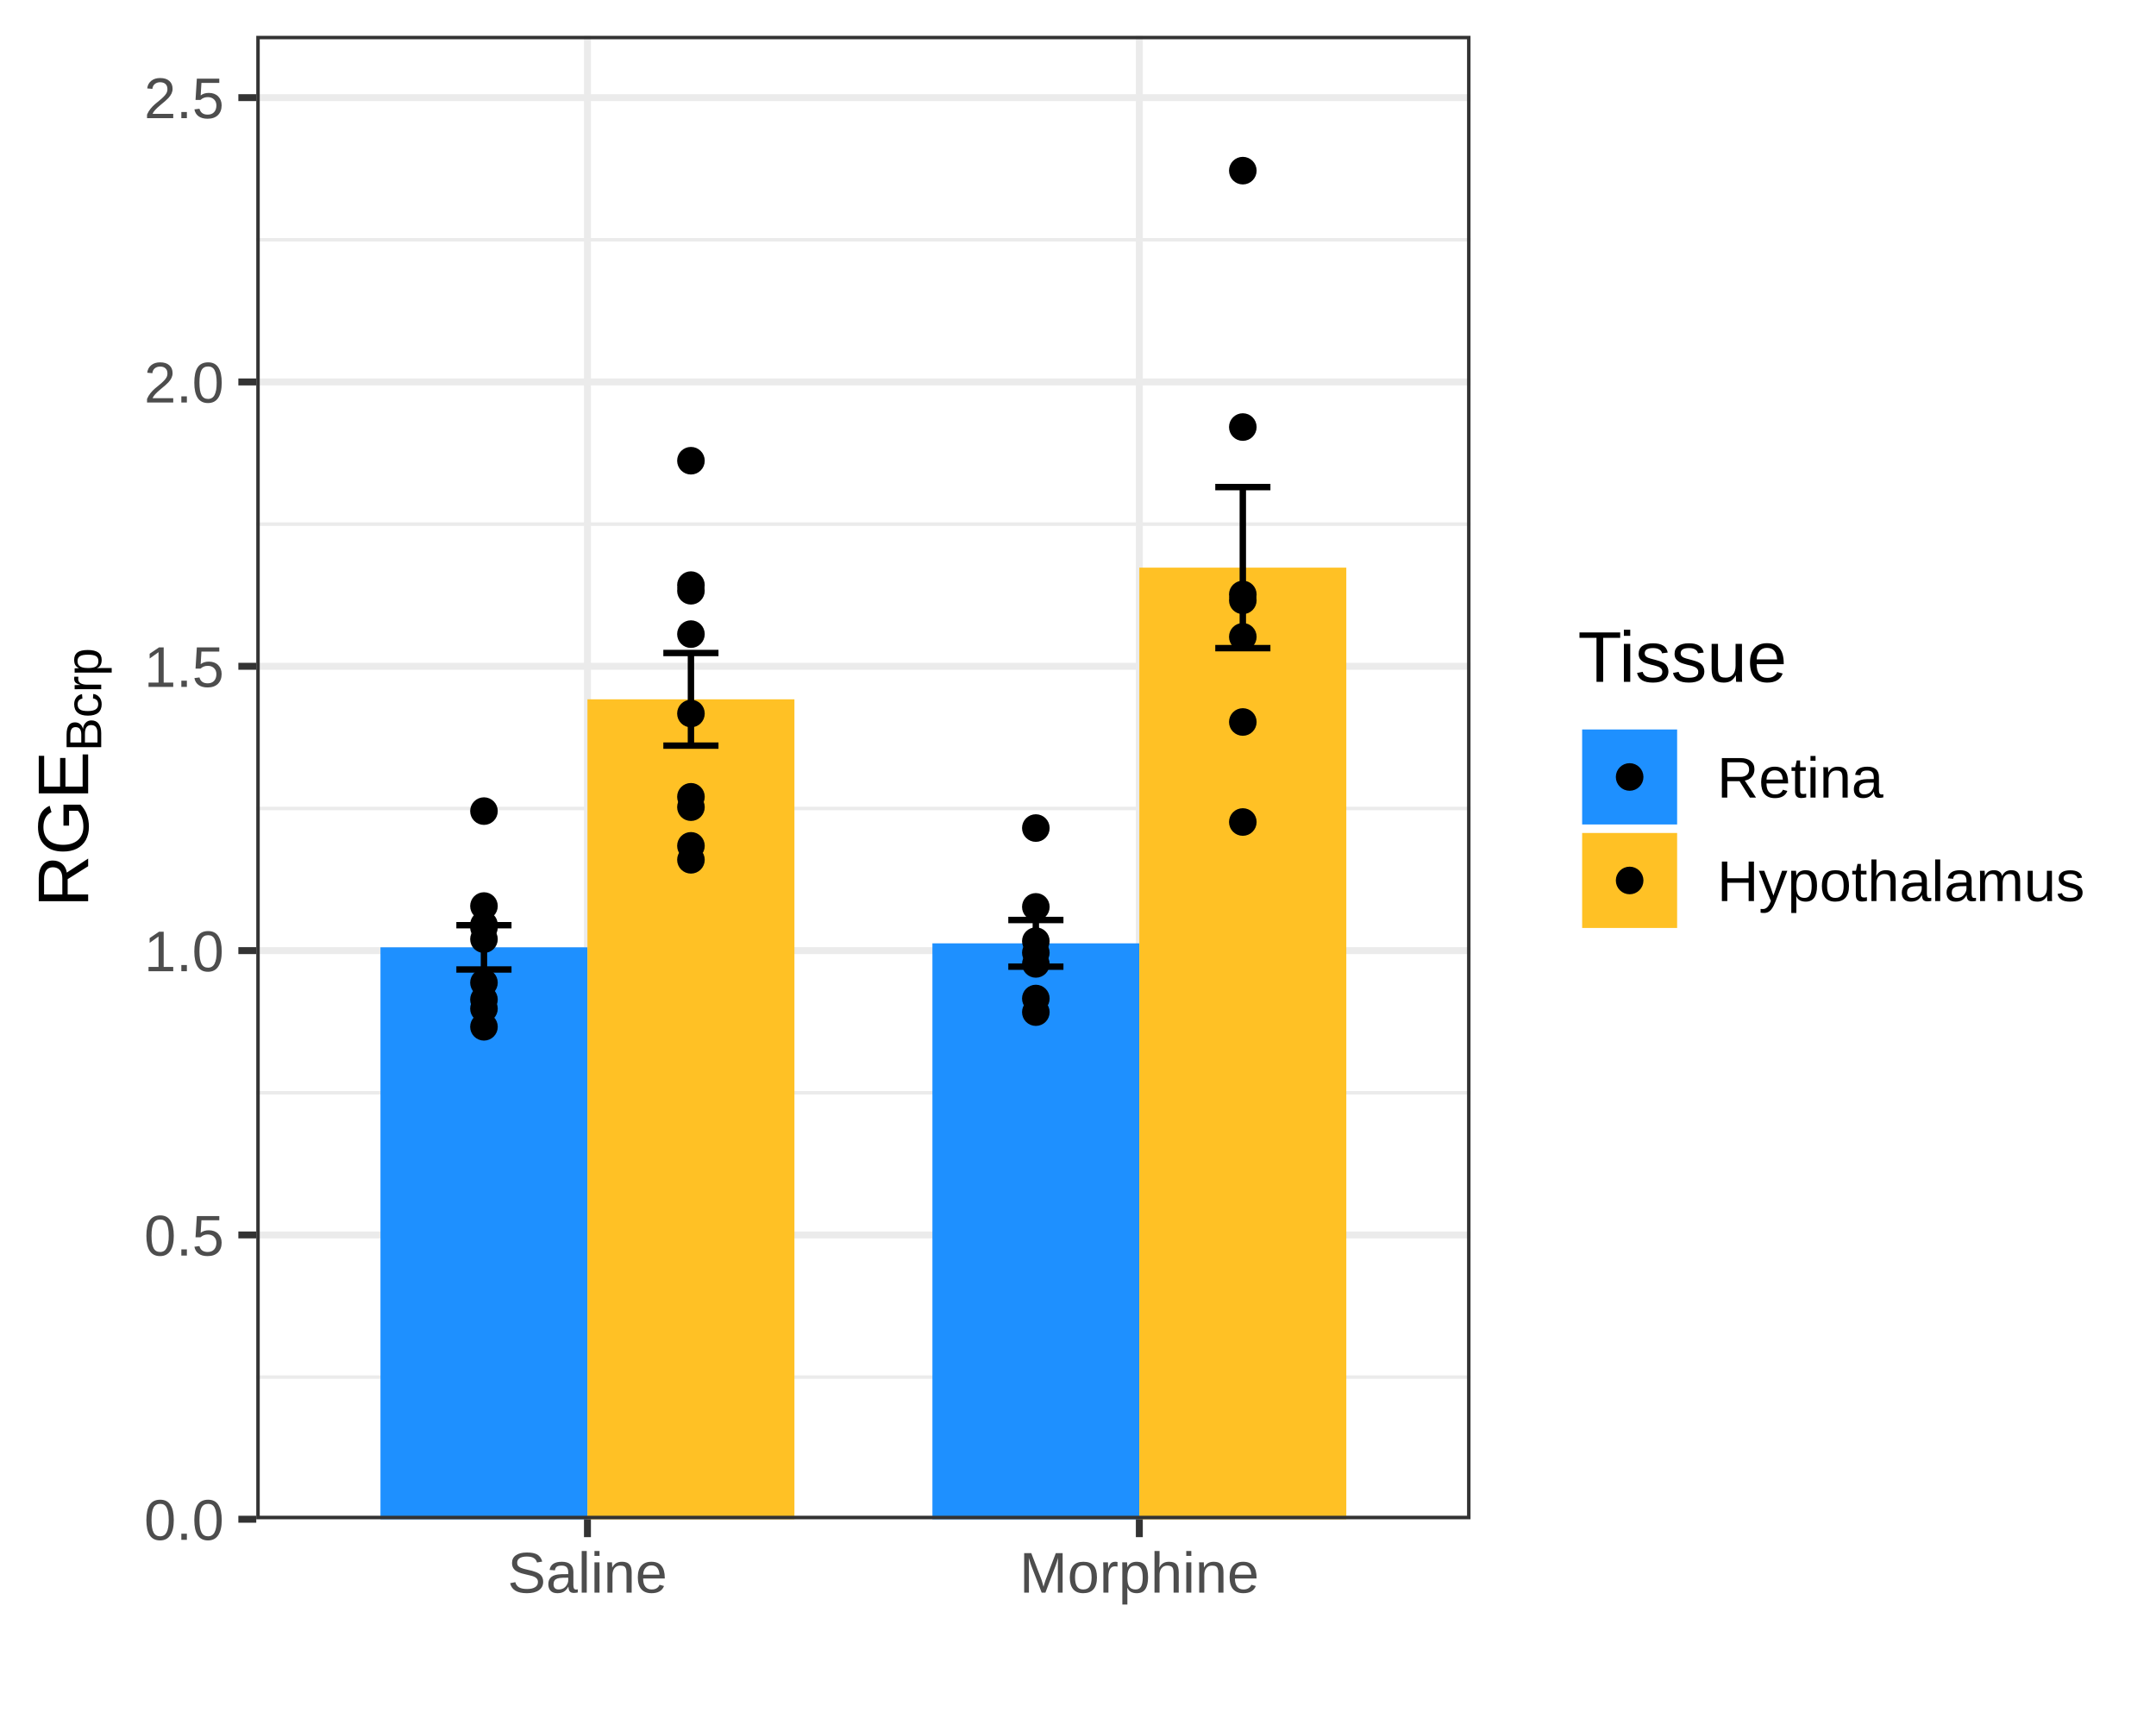
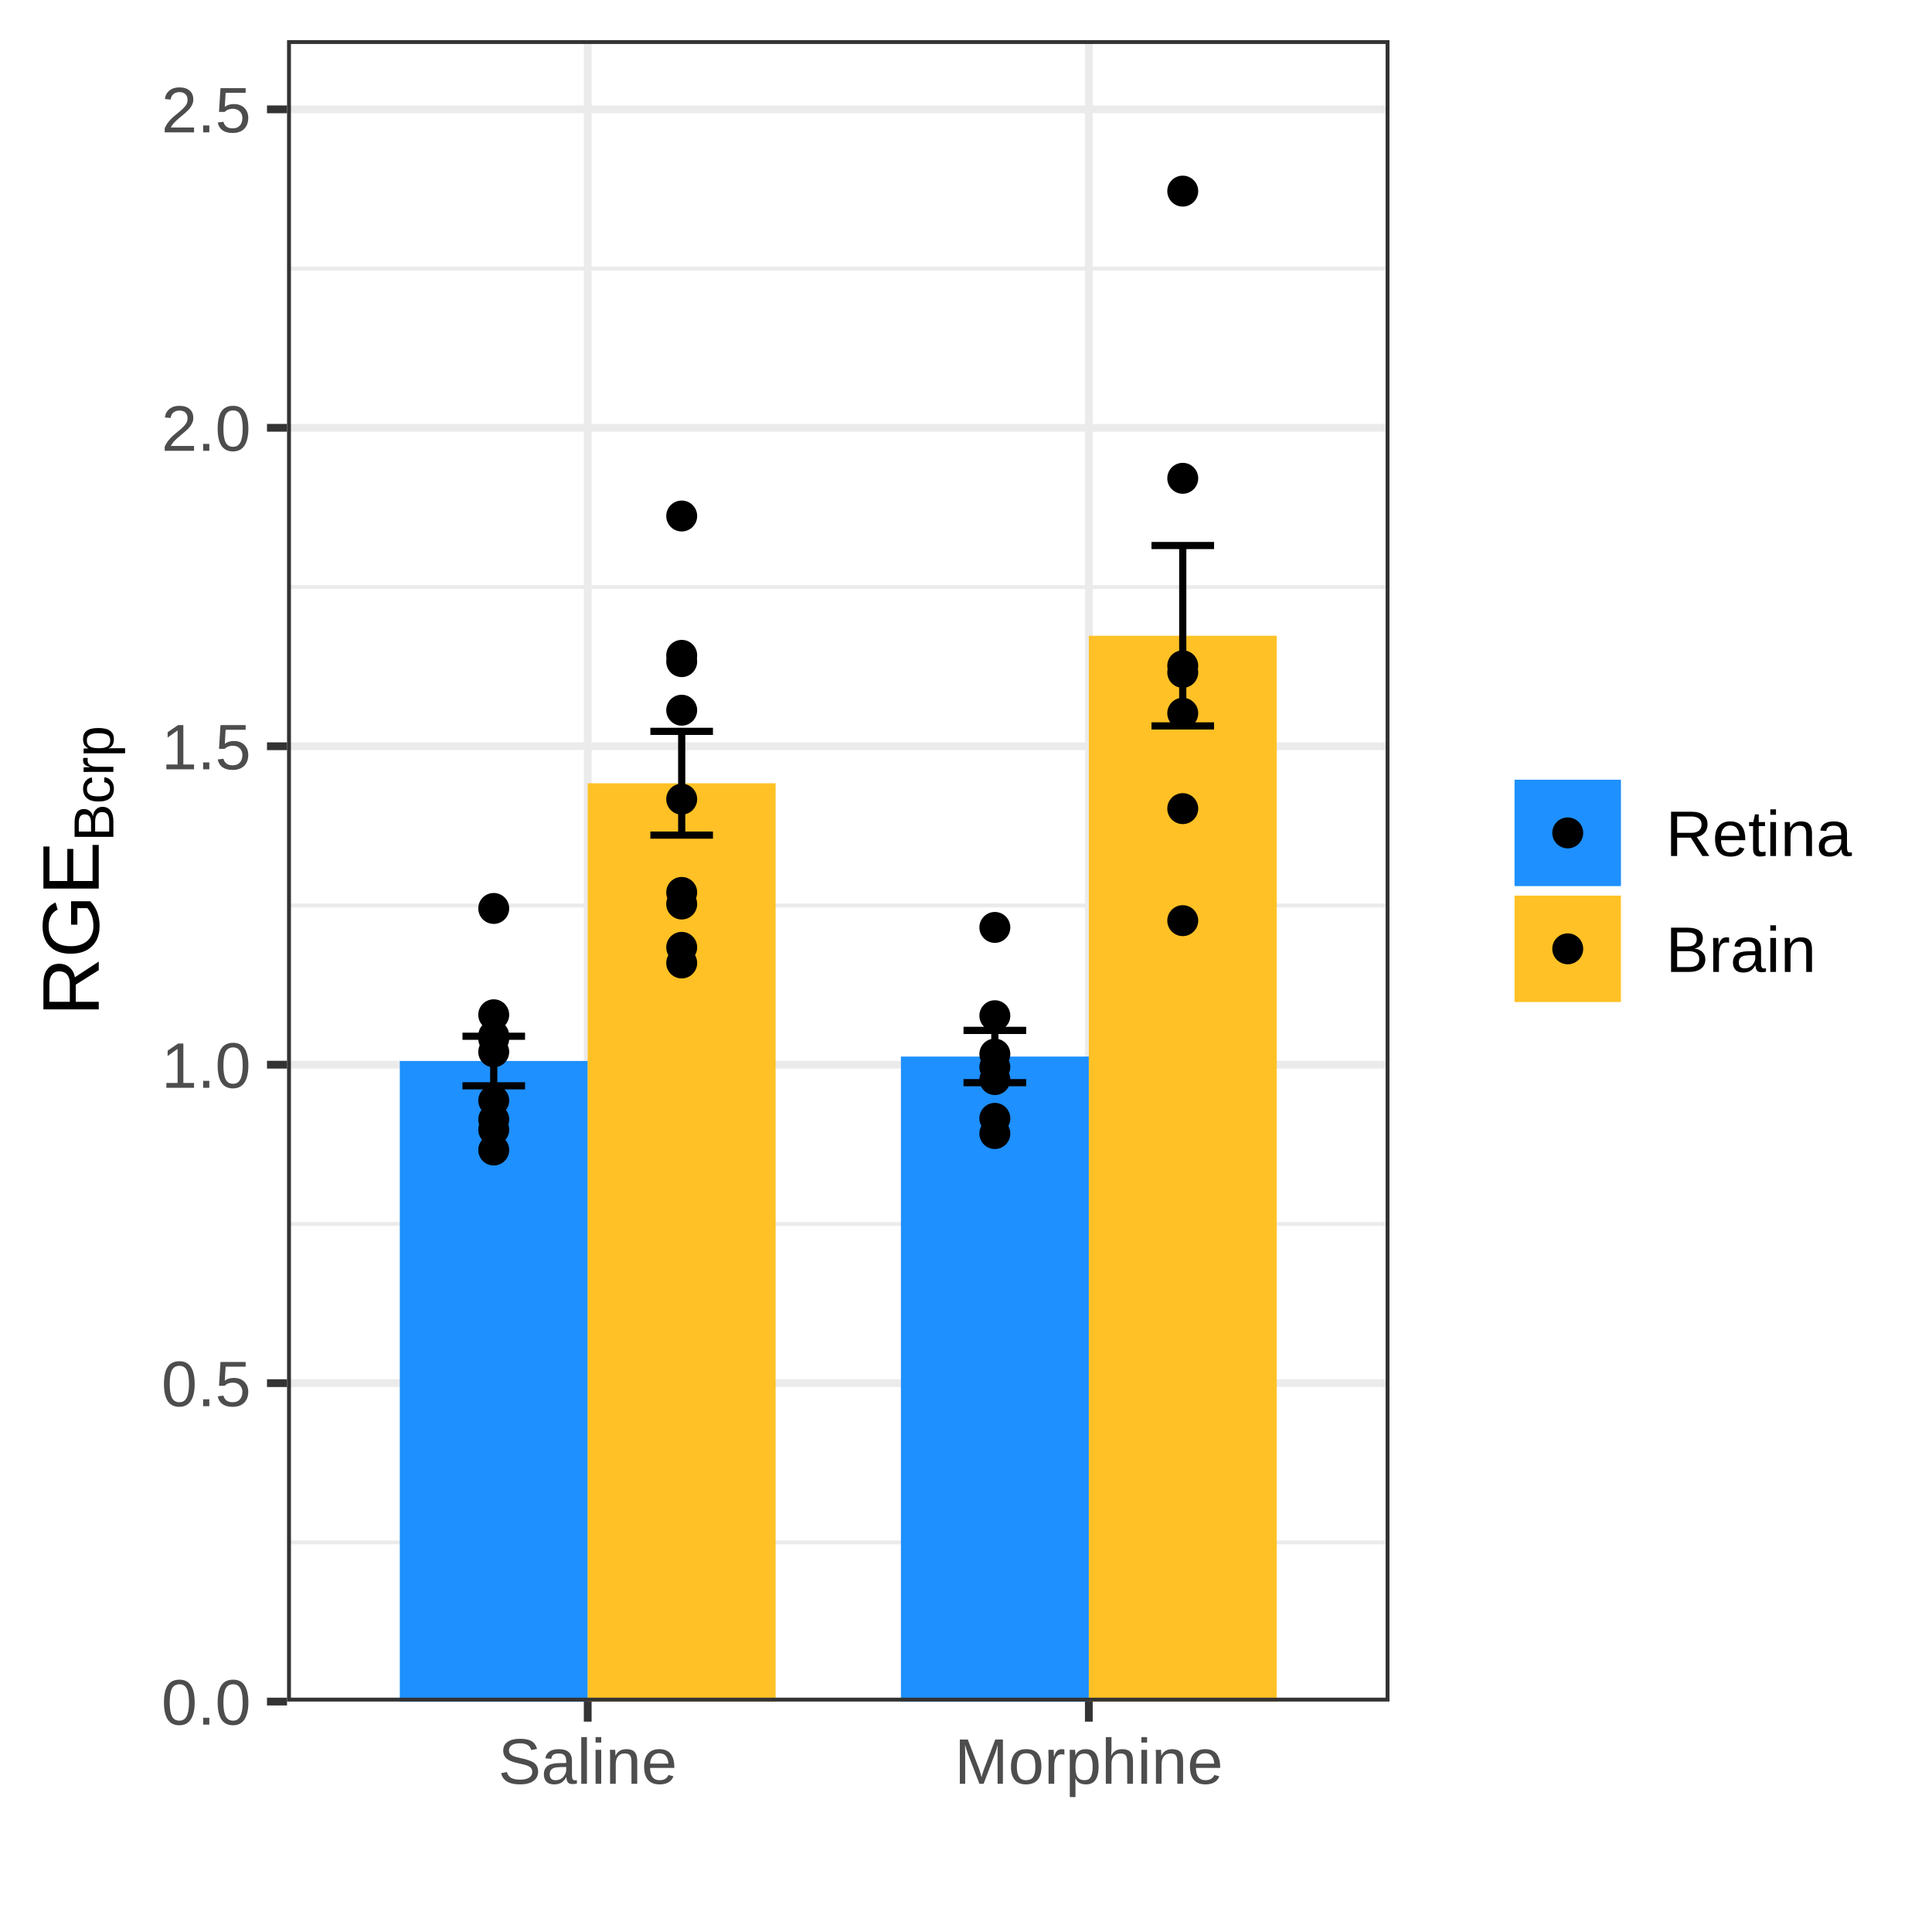
- <svg xmlns="http://www.w3.org/2000/svg" class="svglite" width="360.00pt" height="288.00pt" viewBox="0 0 360.00 288.00">
+ <svg xmlns="http://www.w3.org/2000/svg" class="svglite" width="288.00pt" height="288.00pt" viewBox="0 0 288.00 288.00">
  <defs>
    <style type="text/css">
    .svglite line, .svglite polyline, .svglite polygon, .svglite path, .svglite rect, .svglite circle {
      fill: none;
      stroke: #000000;
      stroke-linecap: round;
      stroke-linejoin: round;
      stroke-miterlimit: 10.00;
    }
-     .svglite text {
-       white-space: pre;
-     }
  </style>
  </defs>
-   <rect width="100%" height="100%" style="stroke: none; fill: none;" />
+   <rect width="100%" height="100%" style="stroke: none; fill: #FFFFFF;" />
  <defs>
-     <clipPath id="cpMC4wMHwzNjAuMDB8MC4wMHwyODguMDA=">
-       <rect x="0.00" y="0.00" width="360.00" height="288.00" />
+     <clipPath id="cpMC4wMHwyODguMDB8MC4wMHwyODguMDA=">
+       <rect x="0.00" y="0.00" width="288.00" height="288.00" />
    </clipPath>
  </defs>
-   <g clip-path="url(#cpMC4wMHwzNjAuMDB8MC4wMHwyODguMDA=)">
-     <rect x="0.00" y="0.00" width="360.00" height="288.00" style="stroke-width: 1.16; stroke: #FFFFFF; fill: #FFFFFF;" />
+   <g clip-path="url(#cpMC4wMHwyODguMDB8MC4wMHwyODguMDA=)">
+     <rect x="0.00" y="0.00" width="288.00" height="288.00" style="stroke-width: 1.16; stroke: #FFFFFF; fill: #FFFFFF;" />
  </g>
  <defs>
-     <clipPath id="cpNDIuNzl8MjQ1LjU0fDUuOTh8MjUzLjY1">
-       <rect x="42.79" y="5.98" width="202.75" height="247.67" />
+     <clipPath id="cpNDIuNzl8MjA3LjEzfDUuOTh8MjUzLjY1">
+       <rect x="42.79" y="5.98" width="164.34" height="247.67" />
    </clipPath>
  </defs>
-   <g clip-path="url(#cpNDIuNzl8MjQ1LjU0fDUuOTh8MjUzLjY1)">
-     <rect x="42.79" y="5.98" width="202.75" height="247.67" style="stroke-width: 1.16; stroke: none; fill: #FFFFFF;" />
-     <polyline points="42.79,229.92 245.54,229.92 " style="stroke-width: 0.58; stroke: #EBEBEB; stroke-linecap: butt;" />
-     <polyline points="42.79,182.45 245.54,182.45 " style="stroke-width: 0.58; stroke: #EBEBEB; stroke-linecap: butt;" />
-     <polyline points="42.79,134.98 245.54,134.98 " style="stroke-width: 0.58; stroke: #EBEBEB; stroke-linecap: butt;" />
-     <polyline points="42.79,87.51 245.54,87.51 " style="stroke-width: 0.58; stroke: #EBEBEB; stroke-linecap: butt;" />
-     <polyline points="42.79,40.03 245.54,40.03 " style="stroke-width: 0.58; stroke: #EBEBEB; stroke-linecap: butt;" />
-     <polyline points="42.79,253.65 245.54,253.65 " style="stroke-width: 1.16; stroke: #EBEBEB; stroke-linecap: butt;" />
-     <polyline points="42.79,206.18 245.54,206.18 " style="stroke-width: 1.16; stroke: #EBEBEB; stroke-linecap: butt;" />
-     <polyline points="42.79,158.71 245.54,158.71 " style="stroke-width: 1.16; stroke: #EBEBEB; stroke-linecap: butt;" />
-     <polyline points="42.79,111.24 245.54,111.24 " style="stroke-width: 1.16; stroke: #EBEBEB; stroke-linecap: butt;" />
-     <polyline points="42.79,63.77 245.54,63.77 " style="stroke-width: 1.16; stroke: #EBEBEB; stroke-linecap: butt;" />
-     <polyline points="42.79,16.30 245.54,16.30 " style="stroke-width: 1.16; stroke: #EBEBEB; stroke-linecap: butt;" />
-     <polyline points="98.09,253.65 98.09,5.98 " style="stroke-width: 1.16; stroke: #EBEBEB; stroke-linecap: butt;" />
-     <polyline points="190.24,253.65 190.24,5.98 " style="stroke-width: 1.16; stroke: #EBEBEB; stroke-linecap: butt;" />
-     <rect x="63.53" y="158.16" width="34.56" height="95.49" style="stroke-width: 1.07; stroke: none; stroke-linecap: square; stroke-linejoin: miter; fill: #1E90FF;" />
-     <rect x="98.09" y="116.76" width="34.56" height="136.90" style="stroke-width: 1.07; stroke: none; stroke-linecap: square; stroke-linejoin: miter; fill: #FFC125;" />
-     <rect x="155.69" y="157.50" width="34.56" height="96.16" style="stroke-width: 1.07; stroke: none; stroke-linecap: square; stroke-linejoin: miter; fill: #1E90FF;" />
-     <rect x="190.24" y="94.77" width="34.56" height="158.89" style="stroke-width: 1.07; stroke: none; stroke-linecap: square; stroke-linejoin: miter; fill: #FFC125;" />
-     <polyline points="76.20,154.47 85.41,154.47 " style="stroke-width: 1.07; stroke-linecap: butt;" />
-     <polyline points="80.81,154.47 80.81,161.86 " style="stroke-width: 1.07; stroke-linecap: butt;" />
-     <polyline points="76.20,161.86 85.41,161.86 " style="stroke-width: 1.07; stroke-linecap: butt;" />
-     <polyline points="110.76,109.02 119.97,109.02 " style="stroke-width: 1.07; stroke-linecap: butt;" />
-     <polyline points="115.37,109.02 115.37,124.49 " style="stroke-width: 1.07; stroke-linecap: butt;" />
-     <polyline points="110.76,124.49 119.97,124.49 " style="stroke-width: 1.07; stroke-linecap: butt;" />
-     <polyline points="168.36,153.60 177.57,153.60 " style="stroke-width: 1.07; stroke-linecap: butt;" />
-     <polyline points="172.96,153.60 172.96,161.39 " style="stroke-width: 1.07; stroke-linecap: butt;" />
-     <polyline points="168.36,161.39 177.57,161.39 " style="stroke-width: 1.07; stroke-linecap: butt;" />
-     <polyline points="202.92,81.32 212.13,81.32 " style="stroke-width: 1.07; stroke-linecap: butt;" />
-     <polyline points="207.52,81.32 207.52,108.21 " style="stroke-width: 1.07; stroke-linecap: butt;" />
-     <polyline points="202.92,108.21 212.13,108.21 " style="stroke-width: 1.07; stroke-linecap: butt;" />
-     <circle cx="207.52" cy="100.23" r="1.95" style="stroke-width: 0.71; fill: #000000;" />
-     <circle cx="172.96" cy="168.98" r="1.95" style="stroke-width: 0.71; fill: #000000;" />
-     <circle cx="207.52" cy="99.25" r="1.95" style="stroke-width: 0.71; fill: #000000;" />
-     <circle cx="172.96" cy="138.25" r="1.95" style="stroke-width: 0.71; fill: #000000;" />
-     <circle cx="207.52" cy="28.49" r="1.95" style="stroke-width: 0.71; fill: #000000;" />
-     <circle cx="172.96" cy="157.13" r="1.95" style="stroke-width: 0.71; fill: #000000;" />
-     <circle cx="207.52" cy="71.30" r="1.95" style="stroke-width: 0.71; fill: #000000;" />
-     <circle cx="172.96" cy="159.06" r="1.95" style="stroke-width: 0.71; fill: #000000;" />
-     <circle cx="207.52" cy="137.24" r="1.95" style="stroke-width: 0.71; fill: #000000;" />
-     <circle cx="172.96" cy="160.93" r="1.95" style="stroke-width: 0.71; fill: #000000;" />
-     <circle cx="207.52" cy="106.32" r="1.95" style="stroke-width: 0.71; fill: #000000;" />
-     <circle cx="172.96" cy="151.41" r="1.95" style="stroke-width: 0.71; fill: #000000;" />
-     <circle cx="207.52" cy="120.54" r="1.95" style="stroke-width: 0.71; fill: #000000;" />
-     <circle cx="172.96" cy="166.71" r="1.95" style="stroke-width: 0.71; fill: #000000;" />
-     <circle cx="115.37" cy="105.87" r="1.95" style="stroke-width: 0.71; fill: #000000;" />
-     <circle cx="80.81" cy="154.84" r="1.95" style="stroke-width: 0.71; fill: #000000;" />
-     <circle cx="115.37" cy="76.92" r="1.95" style="stroke-width: 0.71; fill: #000000;" />
-     <circle cx="80.81" cy="151.27" r="1.95" style="stroke-width: 0.71; fill: #000000;" />
-     <circle cx="115.37" cy="141.22" r="1.95" style="stroke-width: 0.71; fill: #000000;" />
-     <circle cx="80.81" cy="171.43" r="1.95" style="stroke-width: 0.71; fill: #000000;" />
-     <circle cx="115.37" cy="134.76" r="1.95" style="stroke-width: 0.71; fill: #000000;" />
-     <circle cx="80.81" cy="156.80" r="1.95" style="stroke-width: 0.71; fill: #000000;" />
-     <circle cx="115.37" cy="133.03" r="1.95" style="stroke-width: 0.71; fill: #000000;" />
-     <circle cx="80.81" cy="166.88" r="1.95" style="stroke-width: 0.71; fill: #000000;" />
-     <circle cx="115.37" cy="143.55" r="1.95" style="stroke-width: 0.71; fill: #000000;" />
-     <circle cx="80.81" cy="164.06" r="1.95" style="stroke-width: 0.71; fill: #000000;" />
-     <circle cx="115.37" cy="97.69" r="1.95" style="stroke-width: 0.71; fill: #000000;" />
-     <circle cx="80.81" cy="135.42" r="1.95" style="stroke-width: 0.71; fill: #000000;" />
-     <circle cx="115.37" cy="98.63" r="1.95" style="stroke-width: 0.71; fill: #000000;" />
-     <circle cx="80.81" cy="154.38" r="1.95" style="stroke-width: 0.71; fill: #000000;" />
-     <circle cx="115.37" cy="119.13" r="1.95" style="stroke-width: 0.71; fill: #000000;" />
-     <circle cx="80.81" cy="168.40" r="1.95" style="stroke-width: 0.71; fill: #000000;" />
-     <rect x="42.79" y="5.98" width="202.75" height="247.67" style="stroke-width: 1.16; stroke: #333333;" />
+   <g clip-path="url(#cpNDIuNzl8MjA3LjEzfDUuOTh8MjUzLjY1)">
+     <rect x="42.79" y="5.98" width="164.34" height="247.67" style="stroke-width: 1.16; stroke: none; fill: #FFFFFF;" />
+     <polyline points="42.79,229.92 207.13,229.92 " style="stroke-width: 0.58; stroke: #EBEBEB; stroke-linecap: butt;" />
+     <polyline points="42.79,182.45 207.13,182.45 " style="stroke-width: 0.58; stroke: #EBEBEB; stroke-linecap: butt;" />
+     <polyline points="42.79,134.98 207.13,134.98 " style="stroke-width: 0.58; stroke: #EBEBEB; stroke-linecap: butt;" />
+     <polyline points="42.79,87.51 207.13,87.51 " style="stroke-width: 0.58; stroke: #EBEBEB; stroke-linecap: butt;" />
+     <polyline points="42.79,40.03 207.13,40.03 " style="stroke-width: 0.58; stroke: #EBEBEB; stroke-linecap: butt;" />
+     <polyline points="42.79,253.65 207.13,253.65 " style="stroke-width: 1.16; stroke: #EBEBEB; stroke-linecap: butt;" />
+     <polyline points="42.79,206.18 207.13,206.18 " style="stroke-width: 1.16; stroke: #EBEBEB; stroke-linecap: butt;" />
+     <polyline points="42.79,158.71 207.13,158.71 " style="stroke-width: 1.16; stroke: #EBEBEB; stroke-linecap: butt;" />
+     <polyline points="42.79,111.24 207.13,111.24 " style="stroke-width: 1.16; stroke: #EBEBEB; stroke-linecap: butt;" />
+     <polyline points="42.79,63.77 207.13,63.77 " style="stroke-width: 1.16; stroke: #EBEBEB; stroke-linecap: butt;" />
+     <polyline points="42.79,16.30 207.13,16.30 " style="stroke-width: 1.16; stroke: #EBEBEB; stroke-linecap: butt;" />
+     <polyline points="87.61,253.65 87.61,5.98 " style="stroke-width: 1.16; stroke: #EBEBEB; stroke-linecap: butt;" />
+     <polyline points="162.31,253.65 162.31,5.98 " style="stroke-width: 1.16; stroke: #EBEBEB; stroke-linecap: butt;" />
+     <rect x="59.60" y="158.16" width="28.01" height="95.49" style="stroke-width: 1.07; stroke: none; stroke-linecap: square; stroke-linejoin: miter; fill: #1E90FF;" />
+     <rect x="87.61" y="116.76" width="28.01" height="136.90" style="stroke-width: 1.07; stroke: none; stroke-linecap: square; stroke-linejoin: miter; fill: #FFC125;" />
+     <rect x="134.30" y="157.50" width="28.01" height="96.16" style="stroke-width: 1.07; stroke: none; stroke-linecap: square; stroke-linejoin: miter; fill: #1E90FF;" />
+     <rect x="162.31" y="94.77" width="28.01" height="158.89" style="stroke-width: 1.07; stroke: none; stroke-linecap: square; stroke-linejoin: miter; fill: #FFC125;" />
+     <polyline points="68.94,154.47 78.27,154.47 " style="stroke-width: 1.07; stroke-linecap: butt;" />
+     <polyline points="73.60,154.47 73.60,161.86 " style="stroke-width: 1.07; stroke-linecap: butt;" />
+     <polyline points="68.94,161.86 78.27,161.86 " style="stroke-width: 1.07; stroke-linecap: butt;" />
+     <polyline points="96.95,109.02 106.28,109.02 " style="stroke-width: 1.07; stroke-linecap: butt;" />
+     <polyline points="101.62,109.02 101.62,124.49 " style="stroke-width: 1.07; stroke-linecap: butt;" />
+     <polyline points="96.95,124.49 106.28,124.49 " style="stroke-width: 1.07; stroke-linecap: butt;" />
+     <polyline points="143.63,153.60 152.97,153.60 " style="stroke-width: 1.07; stroke-linecap: butt;" />
+     <polyline points="148.30,153.60 148.30,161.39 " style="stroke-width: 1.07; stroke-linecap: butt;" />
+     <polyline points="143.63,161.39 152.97,161.39 " style="stroke-width: 1.07; stroke-linecap: butt;" />
+     <polyline points="171.65,81.32 180.98,81.32 " style="stroke-width: 1.07; stroke-linecap: butt;" />
+     <polyline points="176.31,81.32 176.31,108.21 " style="stroke-width: 1.07; stroke-linecap: butt;" />
+     <polyline points="171.65,108.21 180.98,108.21 " style="stroke-width: 1.07; stroke-linecap: butt;" />
+     <circle cx="176.31" cy="100.23" r="1.95" style="stroke-width: 0.71; fill: #000000;" />
+     <circle cx="148.30" cy="168.98" r="1.95" style="stroke-width: 0.71; fill: #000000;" />
+     <circle cx="176.31" cy="99.25" r="1.95" style="stroke-width: 0.71; fill: #000000;" />
+     <circle cx="148.30" cy="138.25" r="1.95" style="stroke-width: 0.71; fill: #000000;" />
+     <circle cx="176.31" cy="28.49" r="1.95" style="stroke-width: 0.71; fill: #000000;" />
+     <circle cx="148.30" cy="157.13" r="1.95" style="stroke-width: 0.71; fill: #000000;" />
+     <circle cx="176.31" cy="71.30" r="1.95" style="stroke-width: 0.71; fill: #000000;" />
+     <circle cx="148.30" cy="159.06" r="1.95" style="stroke-width: 0.71; fill: #000000;" />
+     <circle cx="176.31" cy="137.24" r="1.95" style="stroke-width: 0.71; fill: #000000;" />
+     <circle cx="148.30" cy="160.93" r="1.95" style="stroke-width: 0.71; fill: #000000;" />
+     <circle cx="176.31" cy="106.32" r="1.95" style="stroke-width: 0.71; fill: #000000;" />
+     <circle cx="148.30" cy="151.41" r="1.95" style="stroke-width: 0.71; fill: #000000;" />
+     <circle cx="176.31" cy="120.54" r="1.95" style="stroke-width: 0.71; fill: #000000;" />
+     <circle cx="148.30" cy="166.71" r="1.95" style="stroke-width: 0.71; fill: #000000;" />
+     <circle cx="101.62" cy="105.87" r="1.95" style="stroke-width: 0.71; fill: #000000;" />
+     <circle cx="73.60" cy="154.84" r="1.95" style="stroke-width: 0.71; fill: #000000;" />
+     <circle cx="101.62" cy="76.92" r="1.95" style="stroke-width: 0.71; fill: #000000;" />
+     <circle cx="73.60" cy="151.27" r="1.95" style="stroke-width: 0.71; fill: #000000;" />
+     <circle cx="101.62" cy="141.22" r="1.95" style="stroke-width: 0.71; fill: #000000;" />
+     <circle cx="73.60" cy="171.43" r="1.95" style="stroke-width: 0.71; fill: #000000;" />
+     <circle cx="101.62" cy="134.76" r="1.95" style="stroke-width: 0.71; fill: #000000;" />
+     <circle cx="73.60" cy="156.80" r="1.95" style="stroke-width: 0.71; fill: #000000;" />
+     <circle cx="101.62" cy="133.03" r="1.95" style="stroke-width: 0.71; fill: #000000;" />
+     <circle cx="73.60" cy="166.88" r="1.95" style="stroke-width: 0.71; fill: #000000;" />
+     <circle cx="101.62" cy="143.55" r="1.95" style="stroke-width: 0.71; fill: #000000;" />
+     <circle cx="73.60" cy="164.06" r="1.95" style="stroke-width: 0.71; fill: #000000;" />
+     <circle cx="101.62" cy="97.69" r="1.95" style="stroke-width: 0.71; fill: #000000;" />
+     <circle cx="73.60" cy="135.42" r="1.95" style="stroke-width: 0.71; fill: #000000;" />
+     <circle cx="101.62" cy="98.63" r="1.95" style="stroke-width: 0.71; fill: #000000;" />
+     <circle cx="73.60" cy="154.38" r="1.95" style="stroke-width: 0.71; fill: #000000;" />
+     <circle cx="101.62" cy="119.13" r="1.95" style="stroke-width: 0.71; fill: #000000;" />
+     <circle cx="73.60" cy="168.40" r="1.95" style="stroke-width: 0.71; fill: #000000;" />
+     <rect x="42.79" y="5.98" width="164.34" height="247.67" style="stroke-width: 1.16; stroke: #333333;" />
  </g>
-   <g clip-path="url(#cpMC4wMHwzNjAuMDB8MC4wMHwyODguMDA=)">
-     <text x="37.41" y="257.09" text-anchor="end" style="font-size: 9.60px;fill: #4D4D4D; font-family: &quot;Arial&quot;;" textLength="13.33px" lengthAdjust="spacingAndGlyphs">0.0</text>
-     <text x="37.41" y="209.62" text-anchor="end" style="font-size: 9.60px;fill: #4D4D4D; font-family: &quot;Arial&quot;;" textLength="13.33px" lengthAdjust="spacingAndGlyphs">0.5</text>
-     <text x="37.41" y="162.15" text-anchor="end" style="font-size: 9.60px;fill: #4D4D4D; font-family: &quot;Arial&quot;;" textLength="13.33px" lengthAdjust="spacingAndGlyphs">1.0</text>
-     <text x="37.41" y="114.68" text-anchor="end" style="font-size: 9.60px;fill: #4D4D4D; font-family: &quot;Arial&quot;;" textLength="13.33px" lengthAdjust="spacingAndGlyphs">1.5</text>
-     <text x="37.41" y="67.20" text-anchor="end" style="font-size: 9.60px;fill: #4D4D4D; font-family: &quot;Arial&quot;;" textLength="13.33px" lengthAdjust="spacingAndGlyphs">2.0</text>
-     <text x="37.41" y="19.73" text-anchor="end" style="font-size: 9.60px;fill: #4D4D4D; font-family: &quot;Arial&quot;;" textLength="13.33px" lengthAdjust="spacingAndGlyphs">2.5</text>
+   <g clip-path="url(#cpMC4wMHwyODguMDB8MC4wMHwyODguMDA=)">
+     <text x="37.41" y="257.09" text-anchor="end" style="font-size: 9.60px; fill: #4D4D4D; font-family: Arial;" textLength="13.33px" lengthAdjust="spacingAndGlyphs">0.0</text>
+     <text x="37.41" y="209.62" text-anchor="end" style="font-size: 9.60px; fill: #4D4D4D; font-family: Arial;" textLength="13.33px" lengthAdjust="spacingAndGlyphs">0.5</text>
+     <text x="37.41" y="162.15" text-anchor="end" style="font-size: 9.60px; fill: #4D4D4D; font-family: Arial;" textLength="13.33px" lengthAdjust="spacingAndGlyphs">1.0</text>
+     <text x="37.41" y="114.68" text-anchor="end" style="font-size: 9.60px; fill: #4D4D4D; font-family: Arial;" textLength="13.33px" lengthAdjust="spacingAndGlyphs">1.5</text>
+     <text x="37.41" y="67.20" text-anchor="end" style="font-size: 9.60px; fill: #4D4D4D; font-family: Arial;" textLength="13.33px" lengthAdjust="spacingAndGlyphs">2.0</text>
+     <text x="37.41" y="19.73" text-anchor="end" style="font-size: 9.60px; fill: #4D4D4D; font-family: Arial;" textLength="13.33px" lengthAdjust="spacingAndGlyphs">2.5</text>
    <polyline points="39.80,253.65 42.79,253.65 " style="stroke-width: 1.16; stroke: #333333; stroke-linecap: butt;" />
    <polyline points="39.80,206.18 42.79,206.18 " style="stroke-width: 1.16; stroke: #333333; stroke-linecap: butt;" />
    <polyline points="39.80,158.71 42.79,158.71 " style="stroke-width: 1.16; stroke: #333333; stroke-linecap: butt;" />
    <polyline points="39.80,111.24 42.79,111.24 " style="stroke-width: 1.16; stroke: #333333; stroke-linecap: butt;" />
    <polyline points="39.80,63.77 42.79,63.77 " style="stroke-width: 1.16; stroke: #333333; stroke-linecap: butt;" />
    <polyline points="39.80,16.30 42.79,16.30 " style="stroke-width: 1.16; stroke: #333333; stroke-linecap: butt;" />
-     <polyline points="98.09,256.64 98.09,253.65 " style="stroke-width: 1.16; stroke: #333333; stroke-linecap: butt;" />
-     <polyline points="190.24,256.64 190.24,253.65 " style="stroke-width: 1.16; stroke: #333333; stroke-linecap: butt;" />
-     <text x="98.09" y="265.90" text-anchor="middle" style="font-size: 9.60px;fill: #4D4D4D; font-family: &quot;Arial&quot;;" textLength="26.66px" lengthAdjust="spacingAndGlyphs">Saline</text>
-     <text x="190.24" y="265.90" text-anchor="middle" style="font-size: 9.60px;fill: #4D4D4D; font-family: &quot;Arial&quot;;" textLength="40.00px" lengthAdjust="spacingAndGlyphs">Morphine</text>
-     <text transform="translate(14.72,151.45) rotate(-90)" style="font-size: 12.00px; font-family: &quot;Arial&quot;;" textLength="8.67px" lengthAdjust="spacingAndGlyphs">R</text>
-     <text transform="translate(14.72,142.78) rotate(-90)" style="font-size: 12.00px; font-family: &quot;Arial&quot;;" textLength="9.34px" lengthAdjust="spacingAndGlyphs">G</text>
-     <text transform="translate(14.72,133.44) rotate(-90)" style="font-size: 12.00px; font-family: &quot;Arial&quot;;" textLength="8.01px" lengthAdjust="spacingAndGlyphs">E</text>
-     <text transform="translate(16.90,125.43) rotate(-90)" style="font-size: 8.40px; font-family: &quot;Arial&quot;;" textLength="5.59px" lengthAdjust="spacingAndGlyphs">B</text>
-     <text transform="translate(16.90,119.84) rotate(-90)" style="font-size: 8.40px; font-family: &quot;Arial&quot;;" textLength="4.20px" lengthAdjust="spacingAndGlyphs">c</text>
-     <text transform="translate(16.90,115.64) rotate(-90)" style="font-size: 8.40px; font-family: &quot;Arial&quot;;" textLength="2.79px" lengthAdjust="spacingAndGlyphs">r</text>
-     <text transform="translate(16.90,112.85) rotate(-90)" style="font-size: 8.40px; font-family: &quot;Arial&quot;;" textLength="4.67px" lengthAdjust="spacingAndGlyphs">p</text>
-     <rect x="257.49" y="98.01" width="96.53" height="63.61" style="stroke-width: 1.16; stroke: none; fill: #FFFFFF;" />
-     <text x="263.47" y="113.84" style="font-size: 12.00px; font-family: &quot;Arial&quot;;" textLength="34.91px" lengthAdjust="spacingAndGlyphs">Tissue</text>
-     <rect x="263.47" y="121.08" width="17.28" height="17.28" style="stroke-width: 1.16; stroke: none; fill: #FFFFFF;" />
-     <rect x="264.18" y="121.79" width="15.86" height="15.86" style="stroke-width: 1.07; stroke: none; stroke-linecap: square; stroke-linejoin: miter; fill: #1E90FF;" />
-     <circle cx="272.11" cy="129.72" r="1.95" style="stroke-width: 0.71; fill: #000000;" />
-     <rect x="263.47" y="138.36" width="17.28" height="17.28" style="stroke-width: 1.16; stroke: none; fill: #FFFFFF;" />
-     <rect x="264.18" y="139.07" width="15.86" height="15.86" style="stroke-width: 1.07; stroke: none; stroke-linecap: square; stroke-linejoin: miter; fill: #FFC125;" />
-     <circle cx="272.11" cy="147.00" r="1.95" style="stroke-width: 0.71; fill: #000000;" />
-     <text x="286.73" y="133.16" style="font-size: 9.60px; font-family: &quot;Arial&quot;;" textLength="27.73px" lengthAdjust="spacingAndGlyphs">Retina</text>
-     <text x="286.73" y="150.44" style="font-size: 9.60px; font-family: &quot;Arial&quot;;" textLength="61.32px" lengthAdjust="spacingAndGlyphs">Hypothalamus</text>
+     <polyline points="87.61,256.64 87.61,253.65 " style="stroke-width: 1.16; stroke: #333333; stroke-linecap: butt;" />
+     <polyline points="162.31,256.64 162.31,253.65 " style="stroke-width: 1.16; stroke: #333333; stroke-linecap: butt;" />
+     <text x="87.61" y="265.90" text-anchor="middle" style="font-size: 9.60px; fill: #4D4D4D; font-family: Arial;" textLength="26.66px" lengthAdjust="spacingAndGlyphs">Saline</text>
+     <text x="162.31" y="265.90" text-anchor="middle" style="font-size: 9.60px; fill: #4D4D4D; font-family: Arial;" textLength="40.00px" lengthAdjust="spacingAndGlyphs">Morphine</text>
+     <text transform="translate(14.72,151.45) rotate(-90)" style="font-size: 12.00px; font-family: Arial;" textLength="8.67px" lengthAdjust="spacingAndGlyphs">R</text>
+     <text transform="translate(14.72,142.78) rotate(-90)" style="font-size: 12.00px; font-family: Arial;" textLength="9.34px" lengthAdjust="spacingAndGlyphs">G</text>
+     <text transform="translate(14.72,133.44) rotate(-90)" style="font-size: 12.00px; font-family: Arial;" textLength="8.01px" lengthAdjust="spacingAndGlyphs">E</text>
+     <text transform="translate(16.90,125.43) rotate(-90)" style="font-size: 8.40px; font-family: Arial;" textLength="5.59px" lengthAdjust="spacingAndGlyphs">B</text>
+     <text transform="translate(16.90,119.84) rotate(-90)" style="font-size: 8.40px; font-family: Arial;" textLength="4.20px" lengthAdjust="spacingAndGlyphs">c</text>
+     <text transform="translate(16.90,115.64) rotate(-90)" style="font-size: 8.40px; font-family: Arial;" textLength="2.79px" lengthAdjust="spacingAndGlyphs">r</text>
+     <text transform="translate(16.90,112.85) rotate(-90)" style="font-size: 8.40px; font-family: Arial;" textLength="4.67px" lengthAdjust="spacingAndGlyphs">p</text>
+     <rect x="219.08" y="103.57" width="62.94" height="52.49" style="stroke-width: 1.16; stroke: none; fill: #FFFFFF;" />
+     <rect x="225.06" y="115.52" width="17.28" height="17.28" style="stroke-width: 1.16; stroke: none; fill: #FFFFFF;" />
+     <rect x="225.77" y="116.23" width="15.86" height="15.86" style="stroke-width: 1.07; stroke: none; stroke-linecap: square; stroke-linejoin: miter; fill: #1E90FF;" />
+     <circle cx="233.70" cy="124.16" r="1.95" style="stroke-width: 0.71; fill: #000000;" />
+     <rect x="225.06" y="132.80" width="17.28" height="17.28" style="stroke-width: 1.16; stroke: none; fill: #FFFFFF;" />
+     <rect x="225.77" y="133.51" width="15.86" height="15.86" style="stroke-width: 1.07; stroke: none; stroke-linecap: square; stroke-linejoin: miter; fill: #FFC125;" />
+     <circle cx="233.70" cy="141.44" r="1.95" style="stroke-width: 0.71; fill: #000000;" />
+     <text x="248.32" y="127.60" style="font-size: 9.60px; font-family: Arial;" textLength="27.73px" lengthAdjust="spacingAndGlyphs">Retina</text>
+     <text x="248.32" y="144.88" style="font-size: 9.60px; font-family: Arial;" textLength="22.39px" lengthAdjust="spacingAndGlyphs">Brain</text>
  </g>
</svg>
